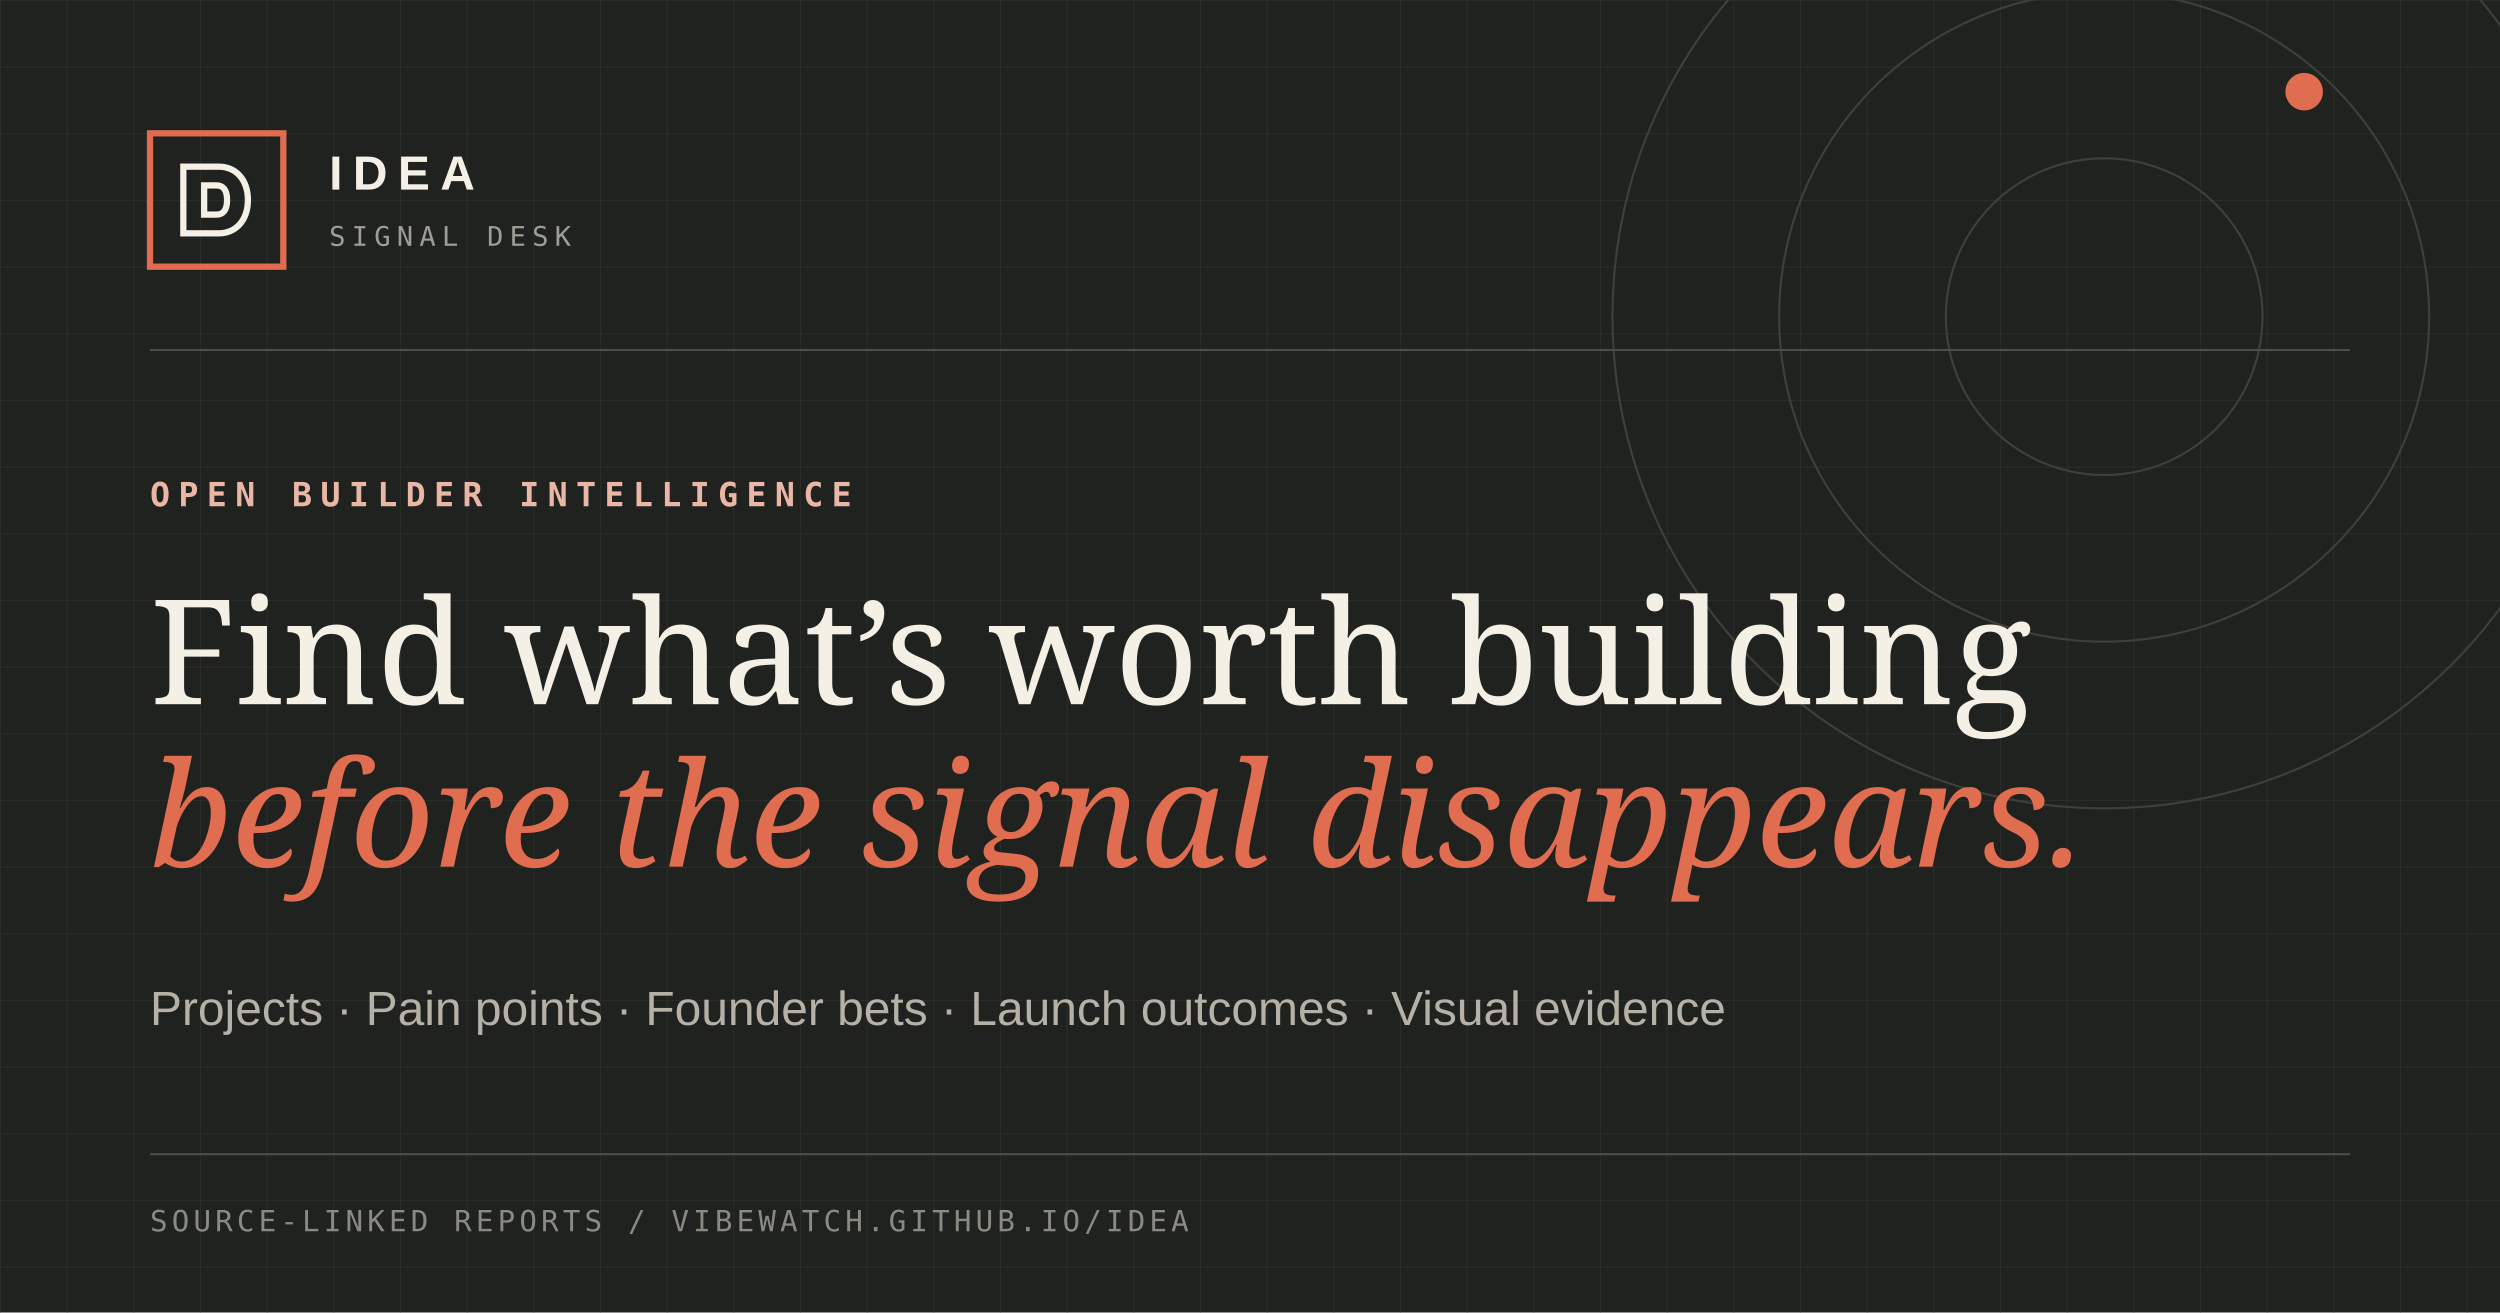
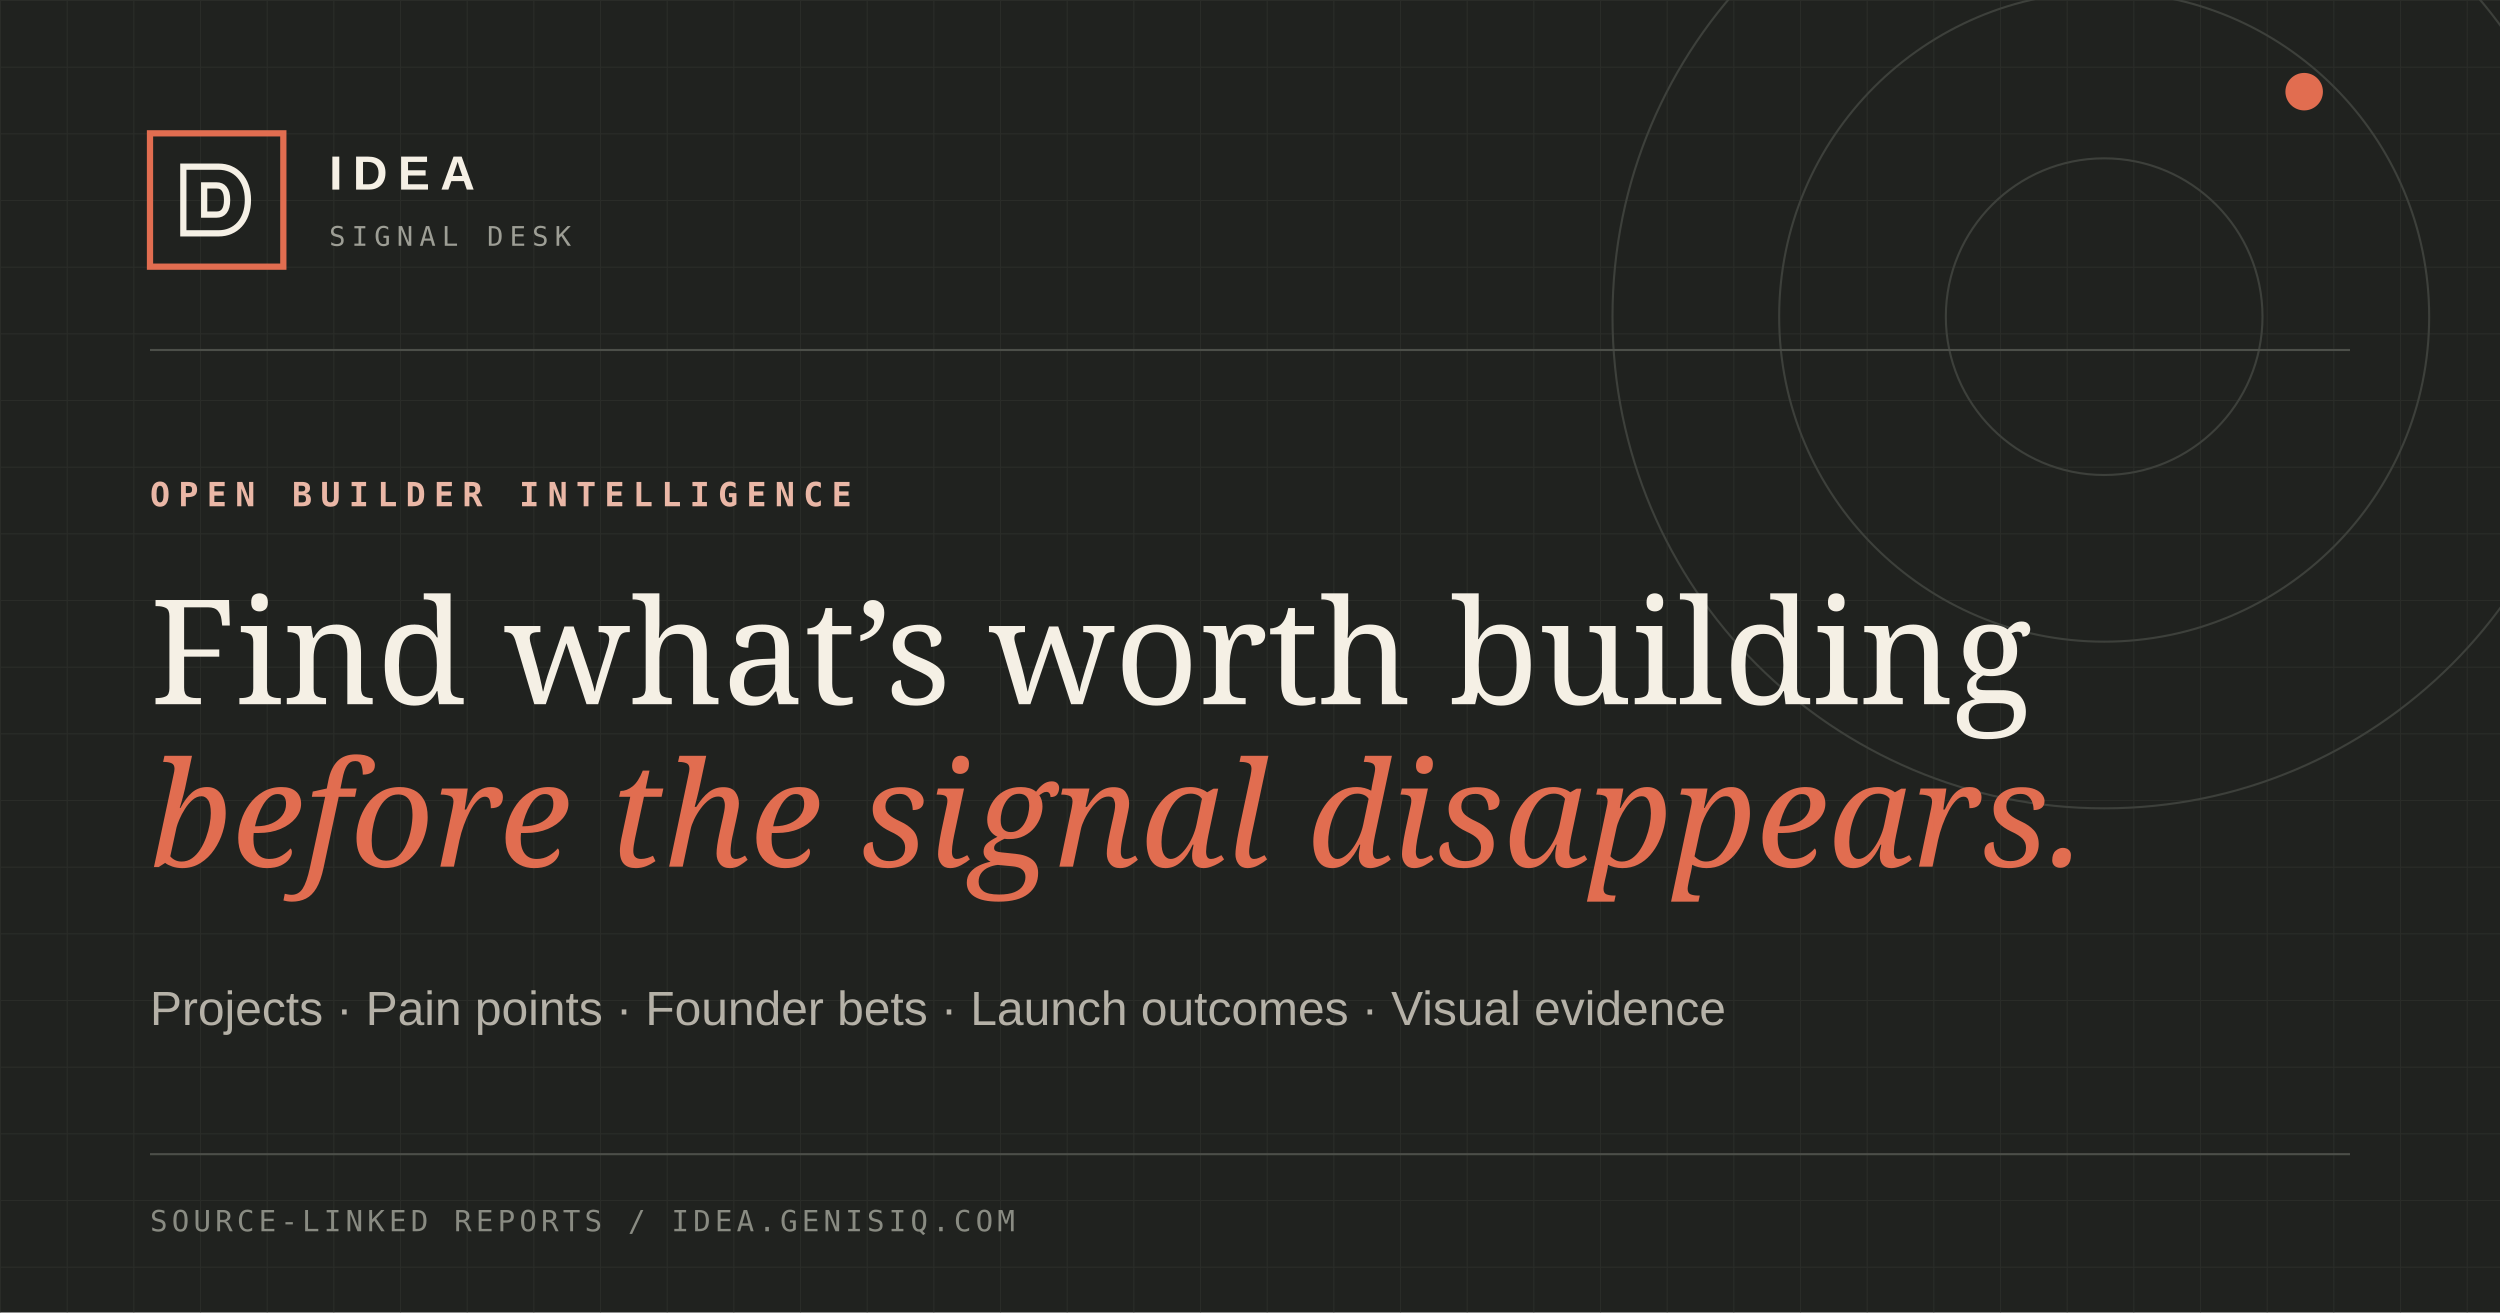
<svg xmlns="http://www.w3.org/2000/svg" width="1200" height="630" viewBox="0 0 1200 630">
  <defs>
    <pattern id="grid" width="32" height="32" patternUnits="userSpaceOnUse">
      <path d="M32 0H0V32" fill="none" stroke="#343732" stroke-width="1" />
    </pattern>
  </defs>
  <rect width="1200" height="630" fill="#20221f" />
  <rect width="1200" height="630" fill="url(#grid)" opacity=".48" />
  <circle cx="1010" cy="152" r="236" fill="none" stroke="#3d403b" stroke-width="1" />
  <circle cx="1010" cy="152" r="156" fill="none" stroke="#3d403b" stroke-width="1" />
  <circle cx="1010" cy="152" r="76" fill="none" stroke="#3d403b" stroke-width="1" />
  <circle cx="1106" cy="44" r="9" fill="#e16d50" />
  <rect x="72" y="64" width="64" height="64" fill="none" stroke="#e16d50" stroke-width="3" />
  <path d="M88 112V80h17c8 0 14 6 14 16s-6 16-14 16H88Z" fill="none" stroke="#f5f0e5" stroke-width="3" />
  <path d="M98 89v14h6c3 0 5-2 5-7s-2-7-5-7H98Z" fill="none" stroke="#f5f0e5" stroke-width="3" />
  <text x="158" y="91" fill="#f5f0e5" font-family="Arial, sans-serif" font-size="23" font-weight="700" letter-spacing="5">IDEA</text>
  <text x="158" y="118" fill="#9d9e95" font-family="monospace" font-size="13" letter-spacing="3">SIGNAL DESK</text>
  <line x1="72" y1="168" x2="1128" y2="168" stroke="#4c4f49" />
  <text x="72" y="243" fill="#eab7a6" font-family="monospace" font-size="16" font-weight="700" letter-spacing="4">OPEN BUILDER INTELLIGENCE</text>
  <text x="72" y="338" fill="#f5f0e5" font-family="Georgia, serif" font-size="70">Find what’s worth building</text>
  <text x="72" y="416" fill="#e16d50" font-family="Georgia, serif" font-size="70" font-style="italic">before the signal disappears.</text>
  <text x="72" y="492" fill="#b5b1a7" font-family="Arial, sans-serif" font-size="23">Projects · Pain points · Founder bets · Launch outcomes · Visual evidence</text>
  <line x1="72" y1="554" x2="1128" y2="554" stroke="#4c4f49" />
-   <text x="72" y="591" fill="#898b82" font-family="monospace" font-size="14" letter-spacing="2">SOURCE-LINKED REPORTS / VIBEWATCH.GITHUB.IO/IDEA</text>
+   <text x="72" y="591" fill="#898b82" font-family="monospace" font-size="14" letter-spacing="2">SOURCE-LINKED REPORTS / IDEA.GENISIQ.COM</text>
</svg>
